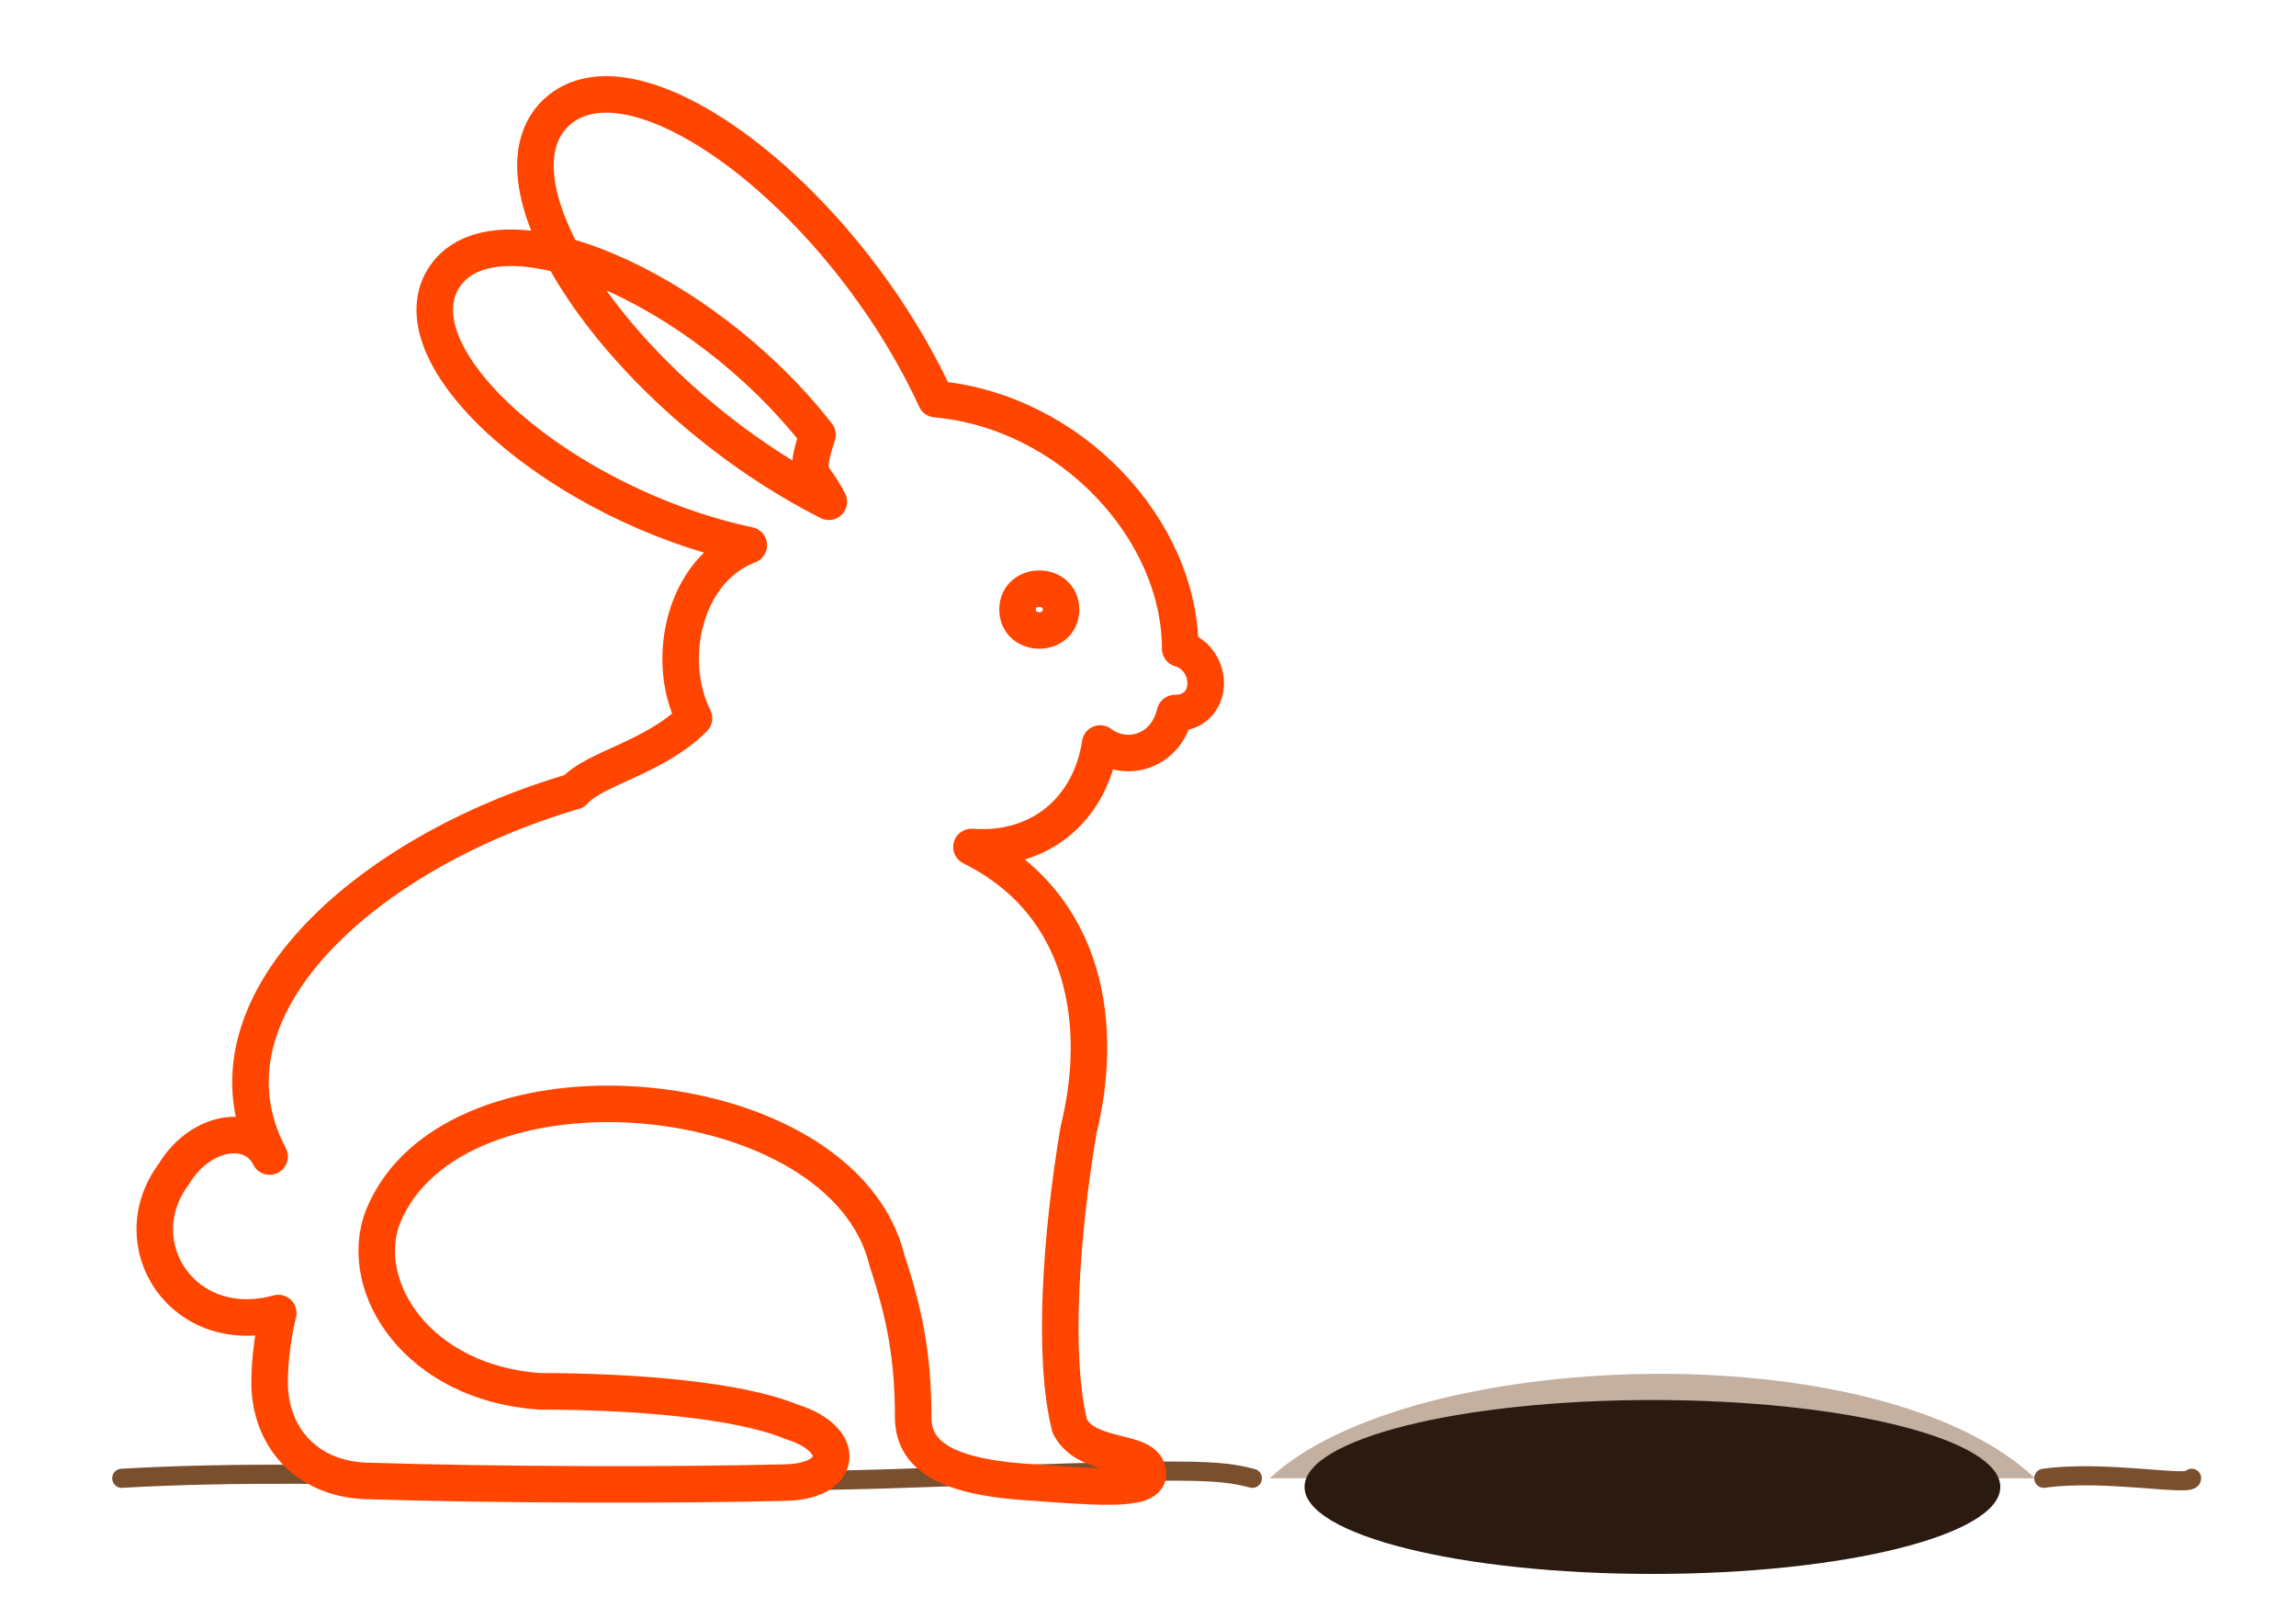
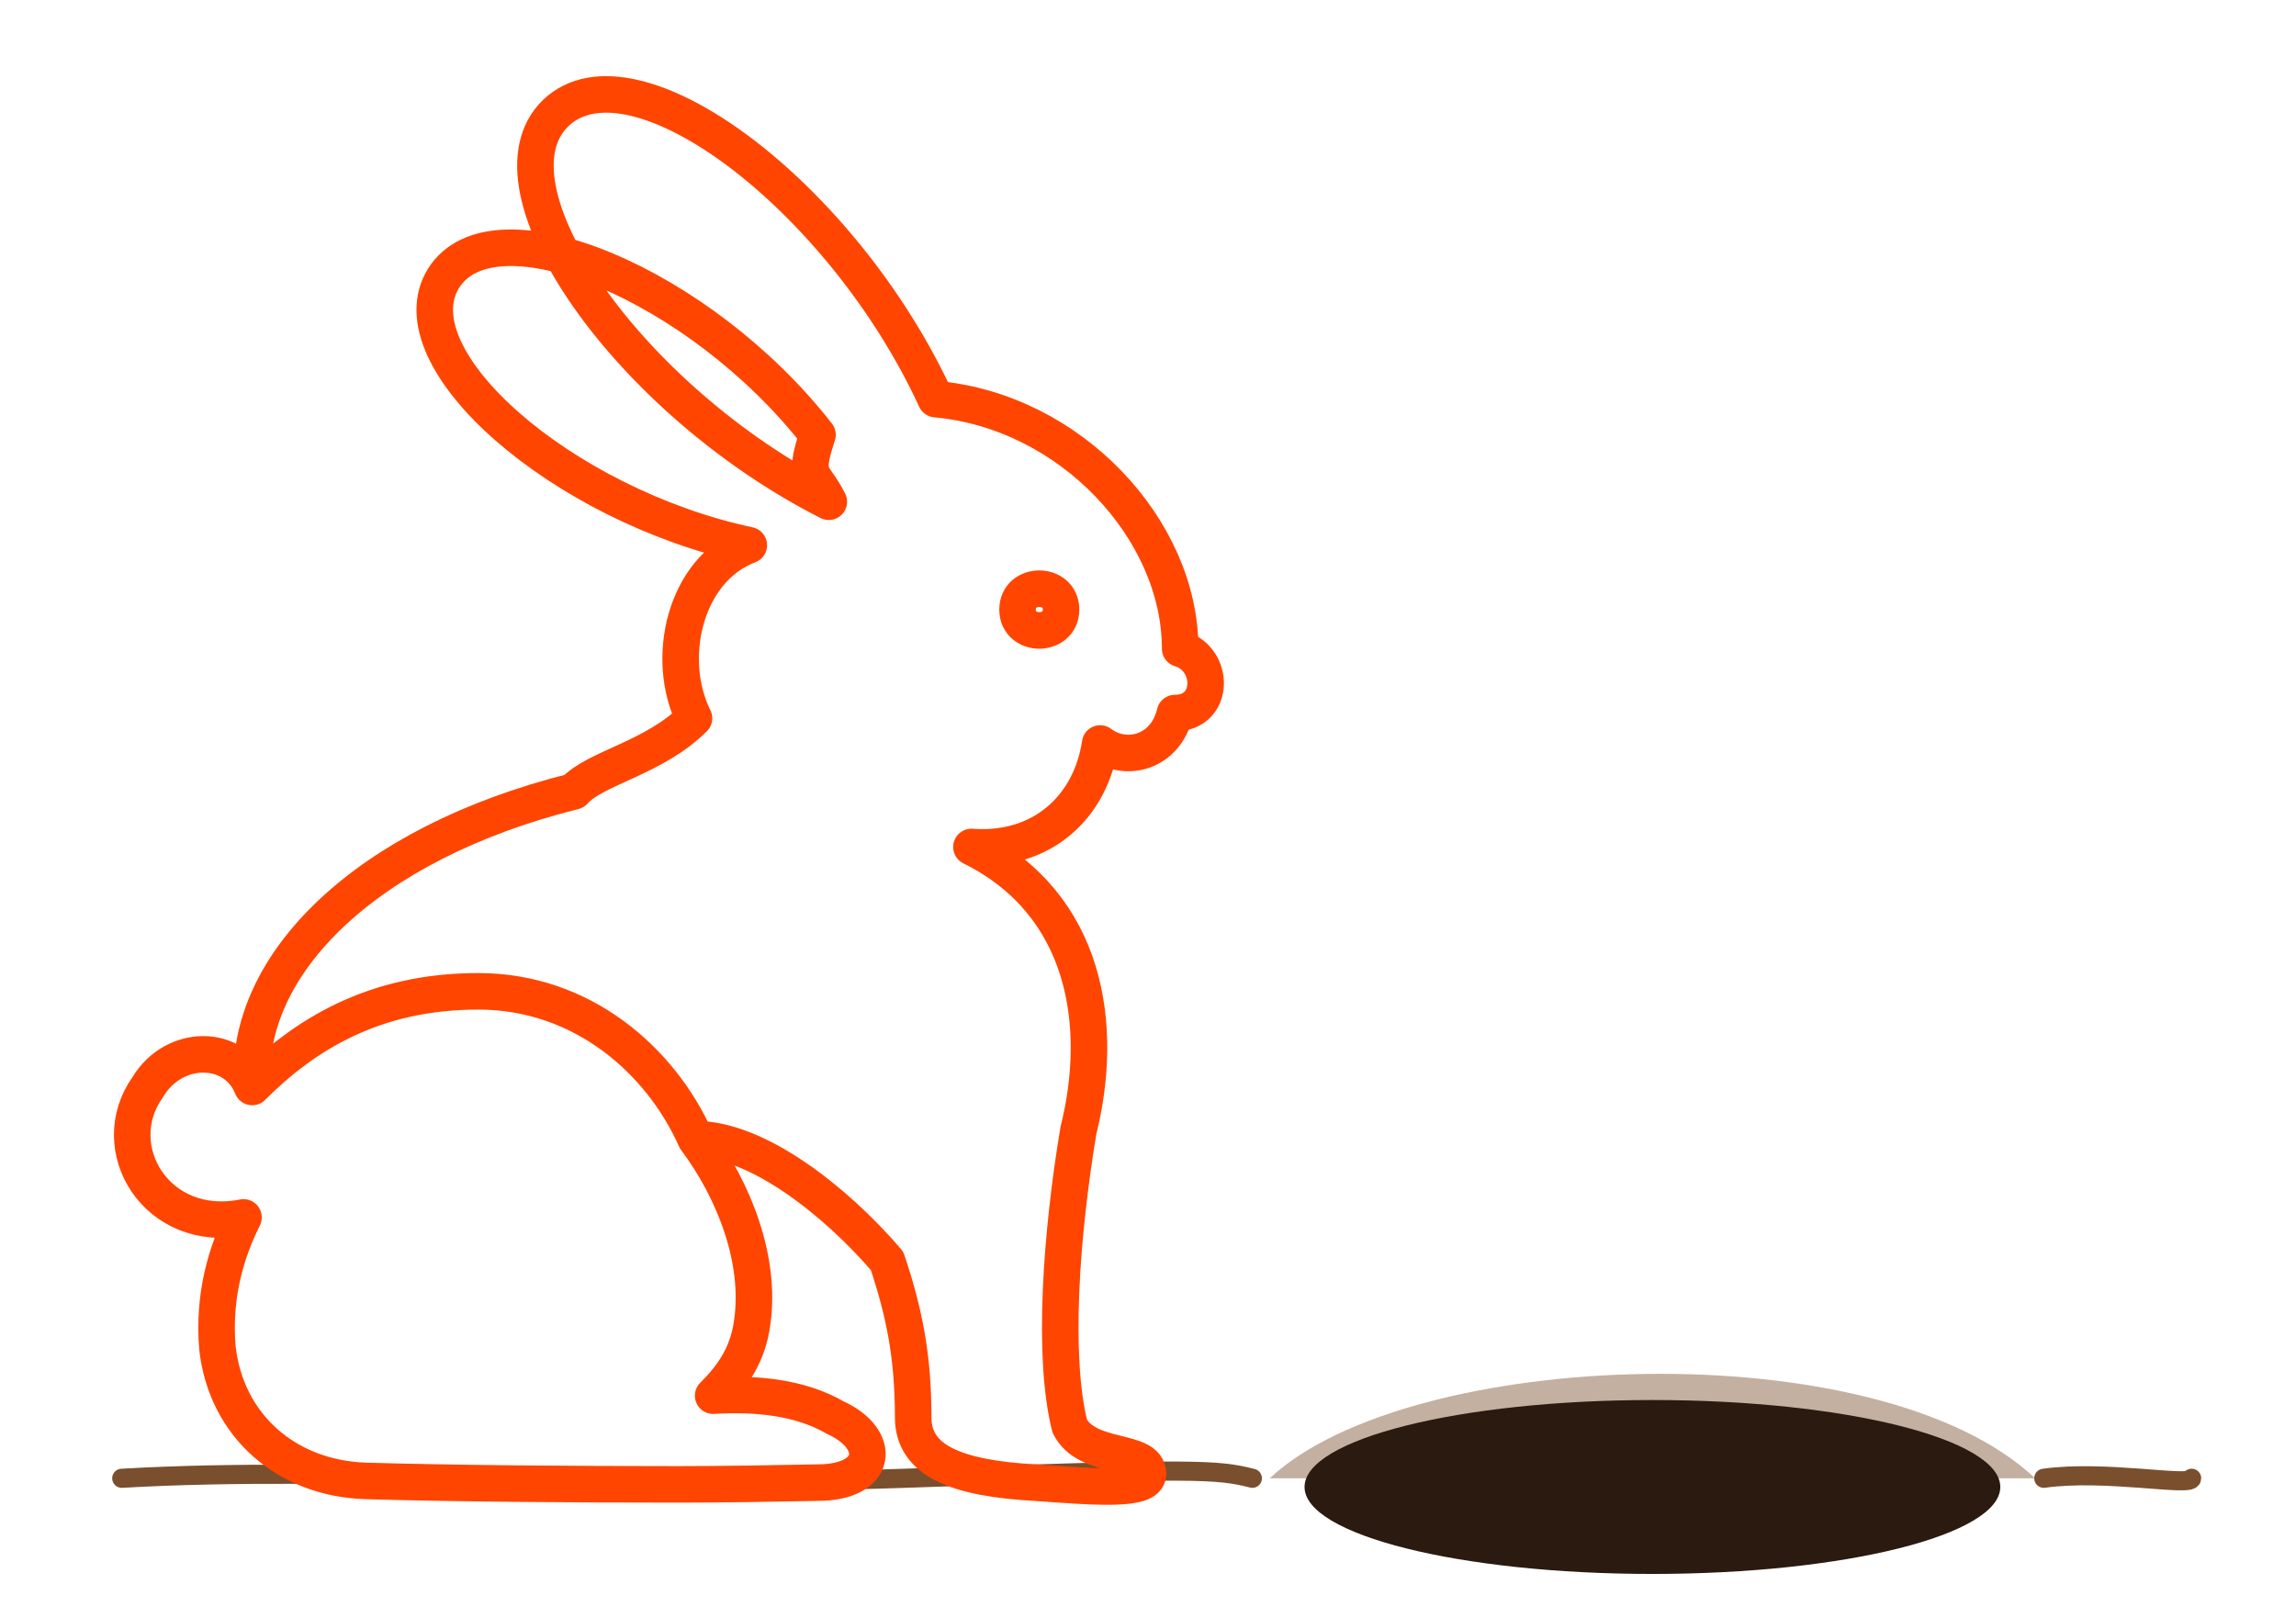
<svg xmlns="http://www.w3.org/2000/svg" viewBox="0 0 264 186" width="528" height="372">
  <path d="M14 170 C40 168.5 70 171.2 104 170 S140 169 144 170 M235 170 C242 169 252 171 252 170" fill="none" stroke="#7a4f2e" stroke-width="2.2" stroke-linecap="round" />
  <path d="M146 170 C162 155 216 153 234 170" fill="#7a4f2e" opacity=".45" />
  <ellipse cx="190" cy="171" rx="40" ry="10" fill="#2a1a0f" />
-   <path d="M-46 -19 C-57 -16 -64 -27 -58 -35 C-55 -40 -49 -41 -47 -37 C-56 -54 -36 -72 -12 -79 C-9.6 -81.7 -2.8 -82.8 1.8 -87.4 C-1.6 -94.2 0.7 -104.5 8.1 -107.3 C-13.4 -111.9 -32.7 -128.8 -27 -138 C-21.2 -147.2 2.5 -137.3 16 -120 C14.3 -114.8 15.5 -115.9 17.3 -112.3 C-5.6 -123.9 -22.9 -148.5 -14.1 -157 C-5.2 -165.5 18.8 -147.5 29.6 -124.1 C45.1 -122.7 57.7 -109.1 57.7 -95.4 C61.7 -94.2 61.7 -88 57.1 -88 C56 -83.4 51.4 -82.3 48.5 -84.5 C47.4 -77.1 41.7 -72 33.7 -72.6 C47 -66 49 -52 46 -40 C44 -28 43 -14 45 -6 C47 -2 54 -3.5 54 -0.5 C54 1.5 48 1 41 0.5 C32 0 27 -2 27 -7 C27 -14 26 -19 24 -25 C19 -46 -26 -50 -34 -30 C-37 -22 -30 -11 -16 -10 C-5 -10 7 -9 13 -6.5 C19.5 -4.5 19 0.5 12 0.5 C0 0.8 -20 0.8 -36 0.3 C-43 0 -47 -5 -47 -11 C-47 -14 -46.5 -17 -46 -19 M44 -99.9 C44 -96.7 39 -96.7 39 -99.9 C39 -103.1 44 -103.1 44 -99.9" transform="translate(78 170)" fill="none" stroke="#ff4500" stroke-width="4.2" stroke-linecap="round" stroke-linejoin="round" />
+   <path d="M2 -39 C6.5 -33 9.5 -25 8.5 -18 C8 -14 6 -11.5 4 -9.5 C9 -9.8 14 -9.3 18 -7 C23.5 -4.5 23 0.5 16 0.5 C11 0.6 5 0.7 0 0.7 C-12 0.7 -26 0.6 -36 0.3 C-45 0 -52 -6 -53 -15 C-53.5 -21 -52 -26 -50 -30 C-60 -28 -66 -38 -61 -45 C-58 -50 -51 -50 -49 -45 C-50 -59 -36 -73 -12 -79 C-9.6 -81.7 -2.8 -82.8 1.8 -87.4 C-1.6 -94.2 0.7 -104.5 8.1 -107.3 C-13.4 -111.9 -32.7 -128.8 -27 -138 C-21.2 -147.2 2.5 -137.3 16 -120 C14.3 -114.8 15.5 -115.9 17.3 -112.3 C-5.6 -123.9 -22.9 -148.5 -14.1 -157 C-5.2 -165.5 18.8 -147.5 29.6 -124.1 C45.1 -122.7 57.7 -109.1 57.7 -95.4 C61.7 -94.2 61.7 -88 57.1 -88 C56 -83.4 51.4 -82.3 48.5 -84.5 C47.4 -77.1 41.7 -72 33.7 -72.6 C47 -66 49 -52 46 -40 C44 -28 43 -14 45 -6 C47 -2 54 -3.5 54 -0.5 C54 1.5 48 1 41 0.5 C32 0 27 -2 27 -7 C27 -14 26 -19 24 -25 C18 -32 9 -39 2 -39 C-2 -48 -11 -56 -23 -56 C-35 -56 -43 -51 -49 -45 M44 -99.9 C44 -96.7 39 -96.7 39 -99.9 C39 -103.1 44 -103.1 44 -99.9" transform="translate(78 170)" fill="none" stroke="#ff4500" stroke-width="4.2" stroke-linecap="round" stroke-linejoin="round" />
</svg>
